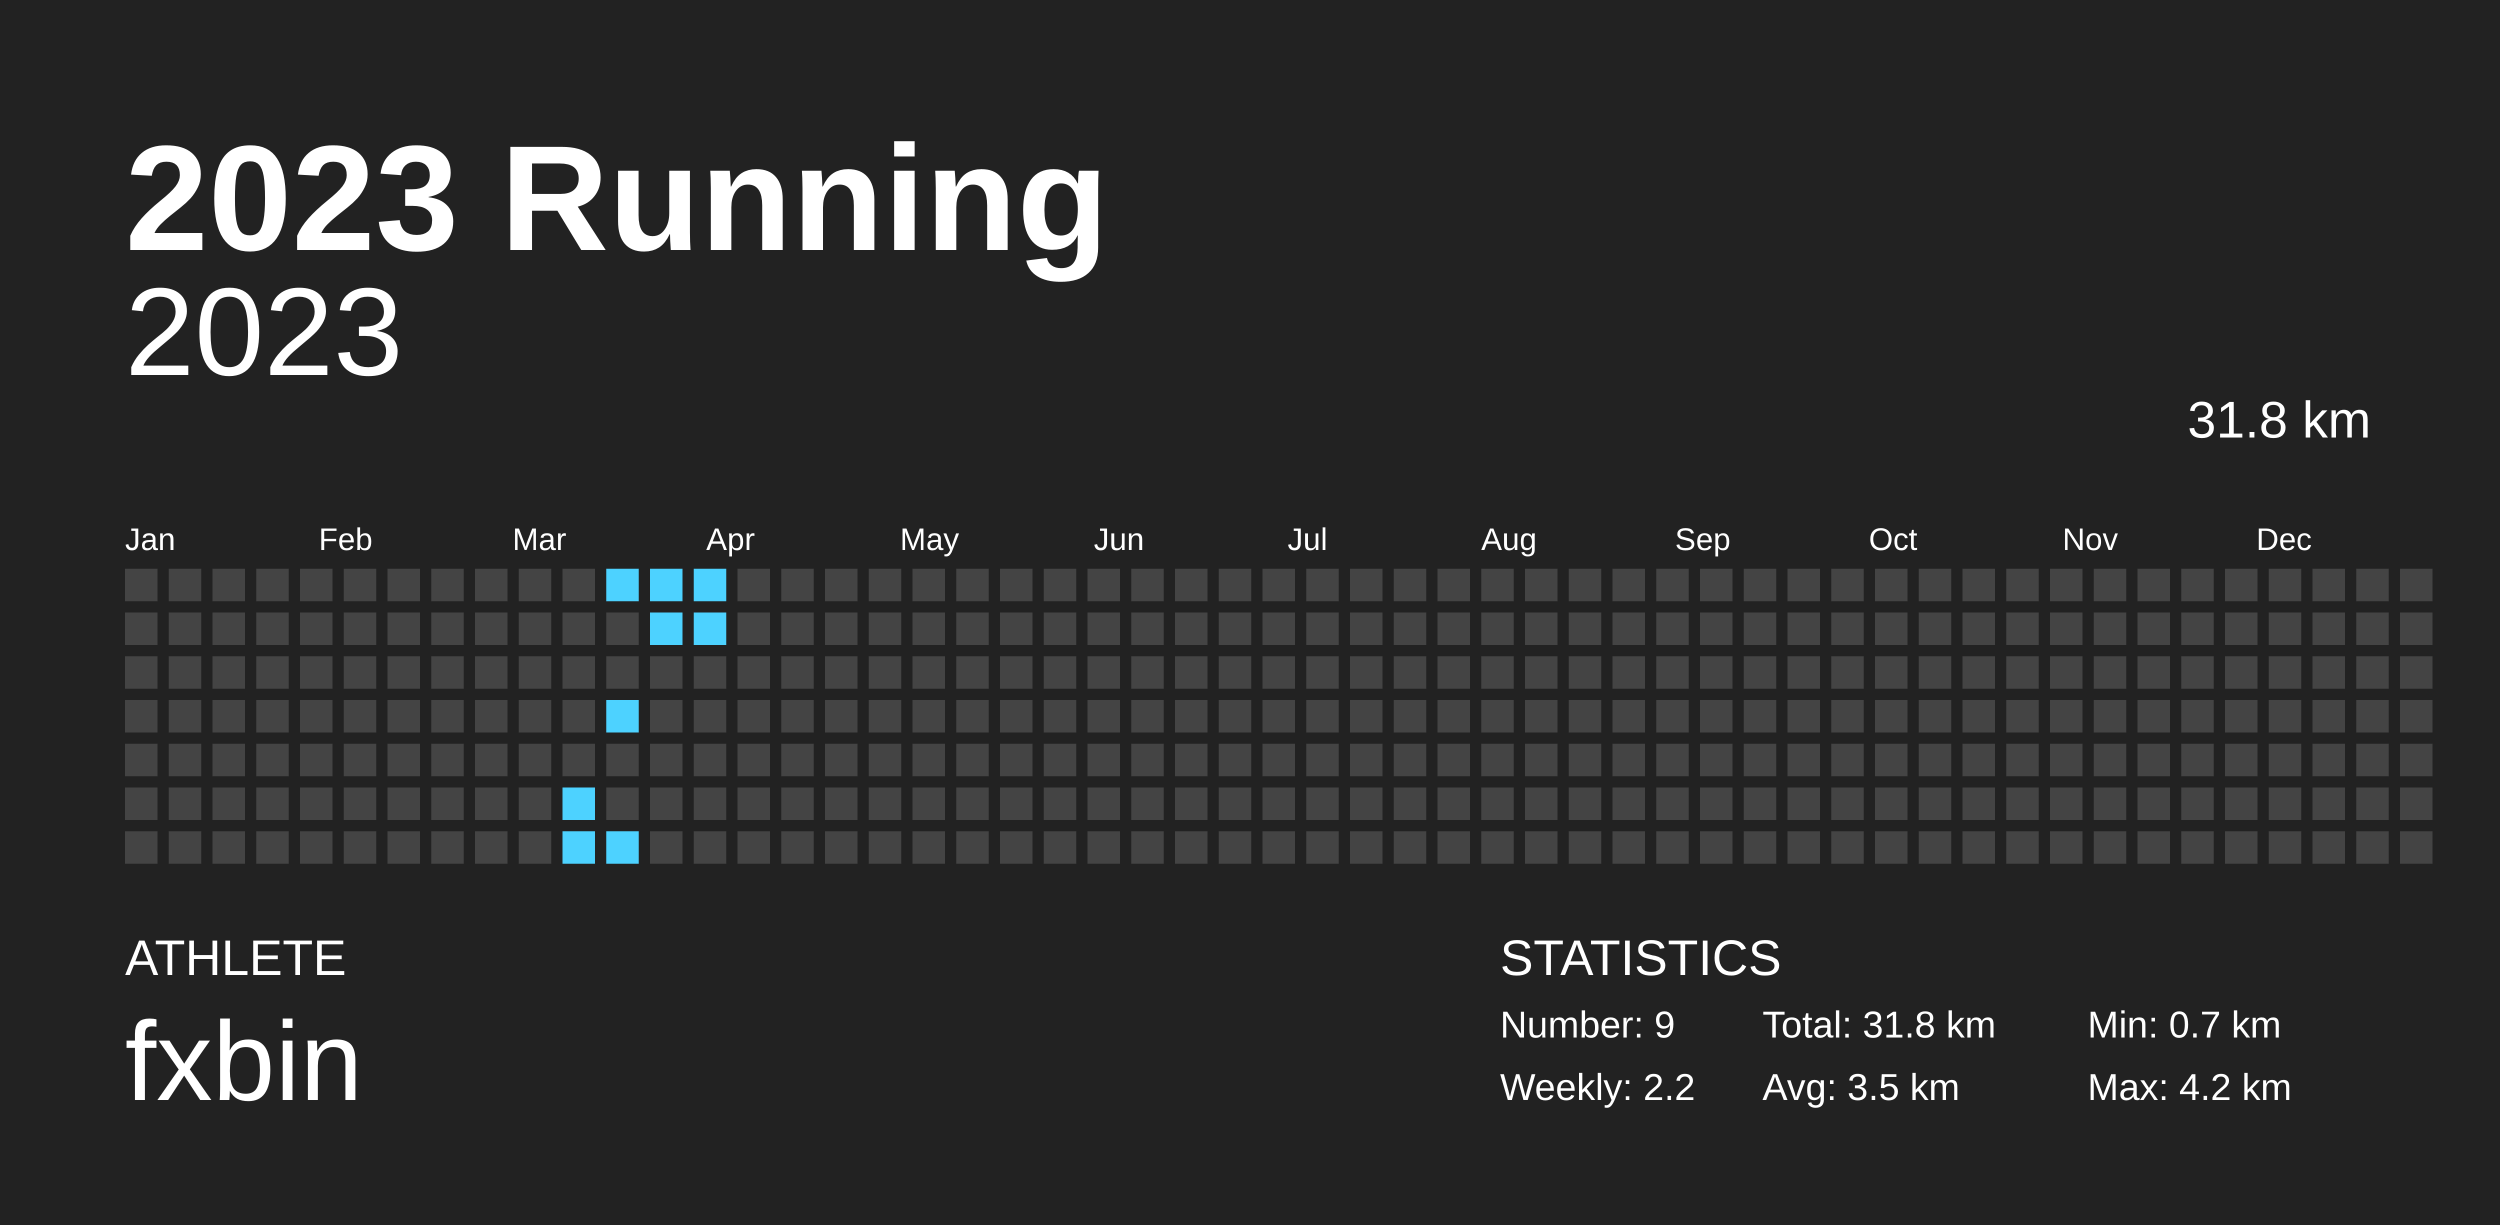
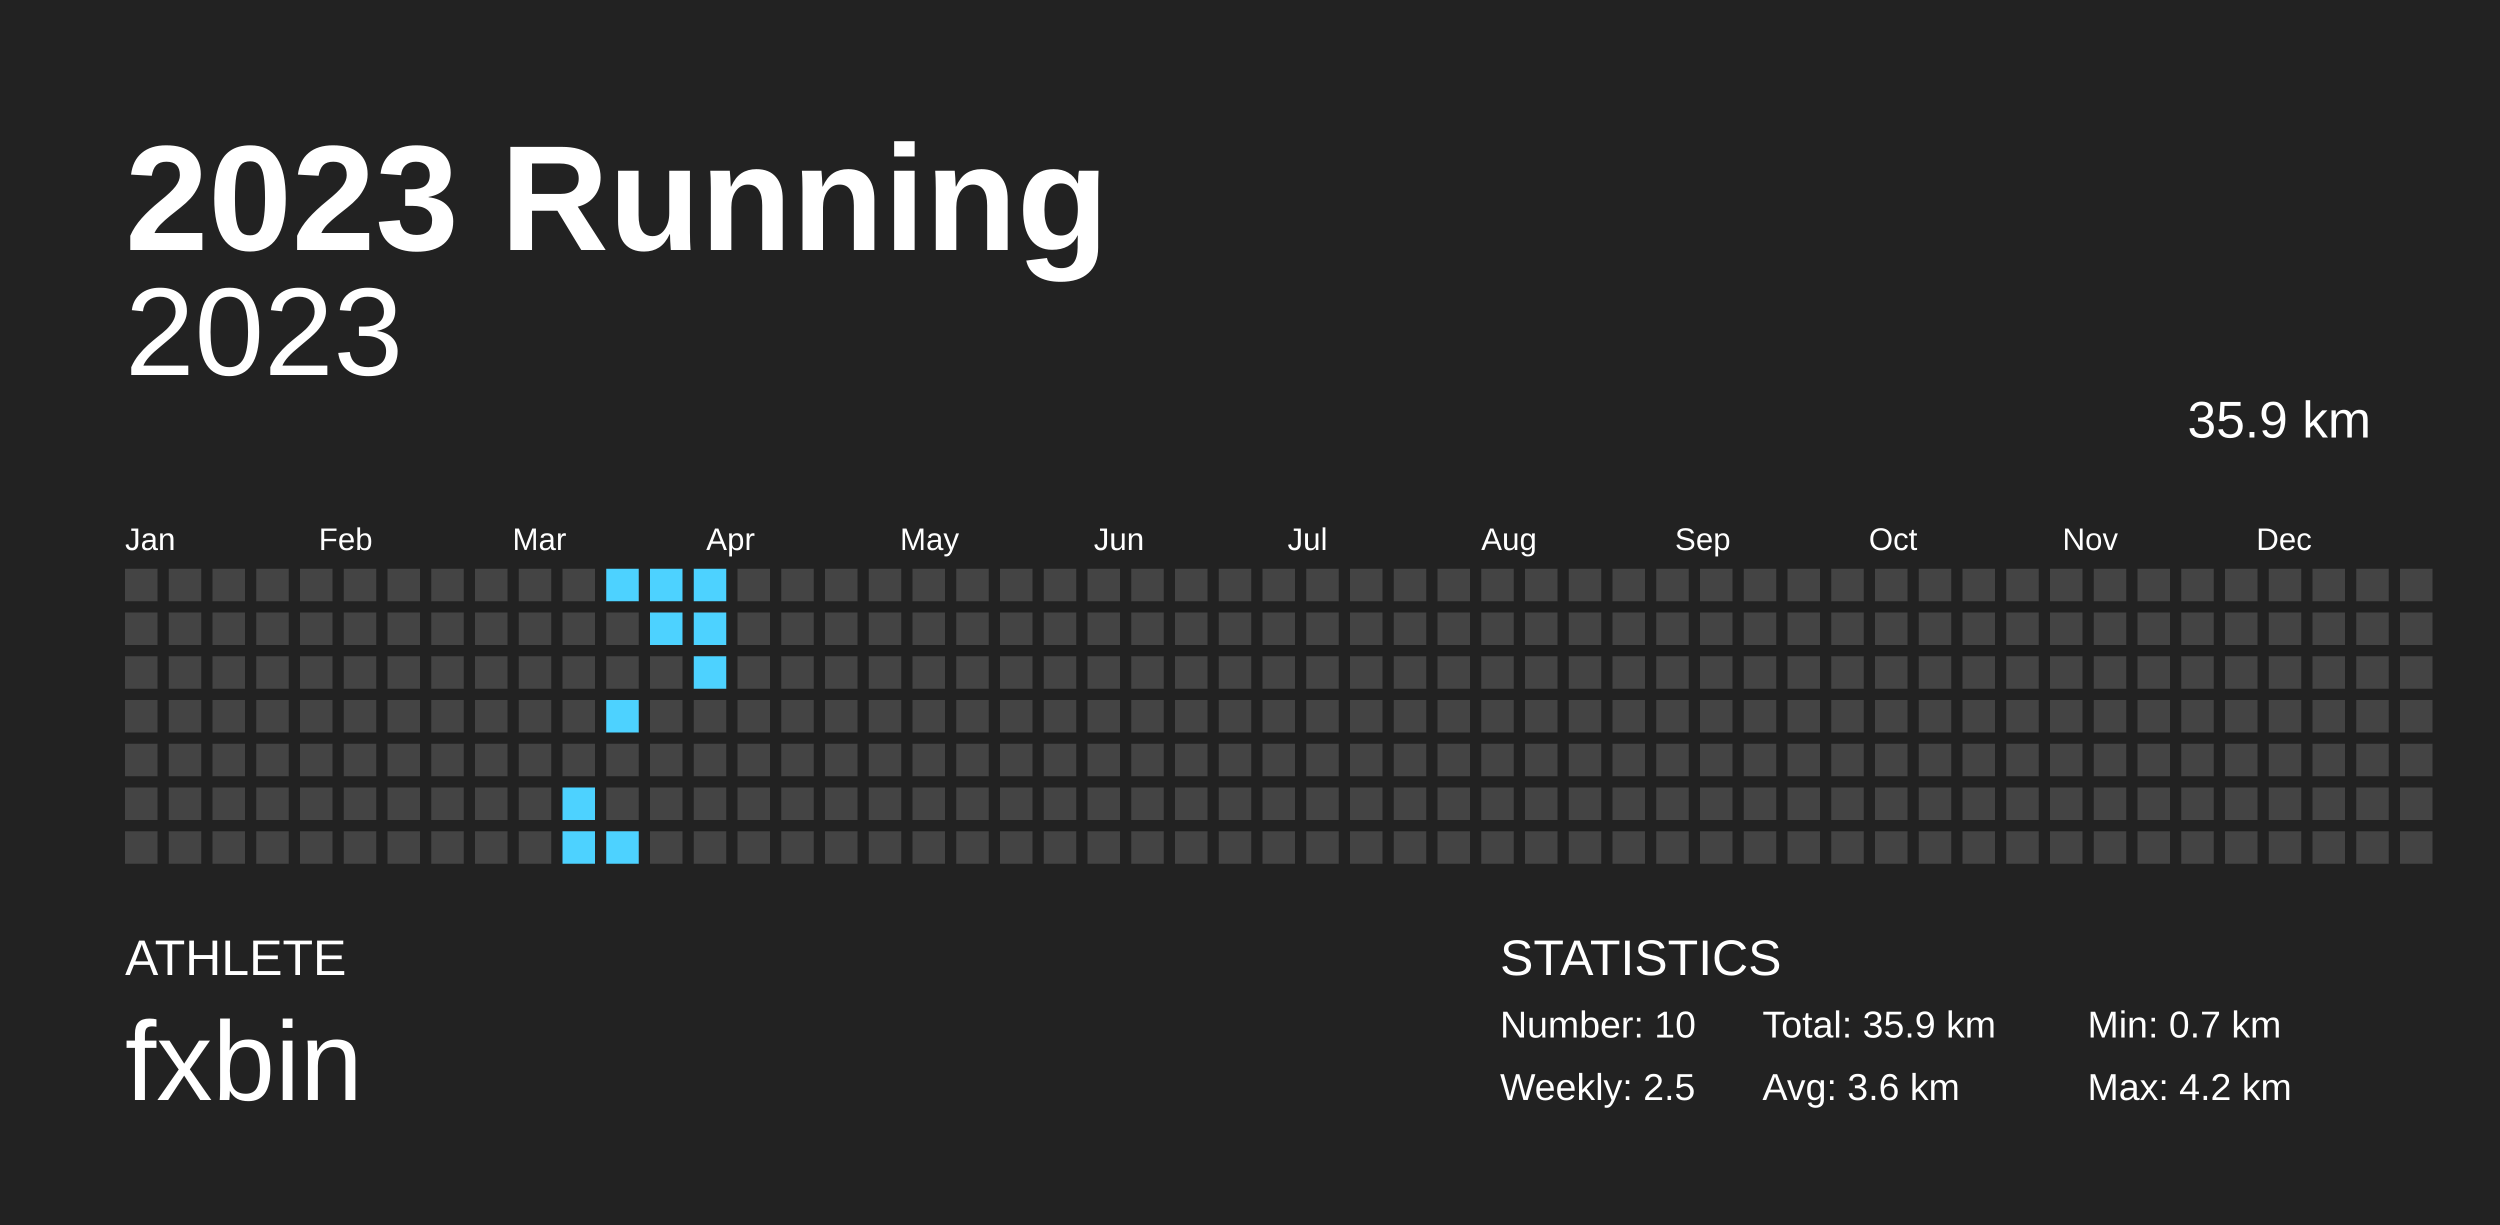
<svg xmlns="http://www.w3.org/2000/svg" baseProfile="full" height="98mm" version="1.1" viewBox="0,0,200,98" width="200mm">
  <defs />
  <rect fill="#222222" height="98" width="200" x="0" y="0" />
  <text fill="#FFFFFF" style="font-size:12px; font-family:Arial; font-weight:bold;" x="10" y="20">2023 Running</text>
  <text fill="#FFFFFF" style="font-size:4px; font-family:Arial" x="10" y="78">ATHLETE</text>
  <text fill="#FFFFFF" style="font-size:9px; font-family:Arial" x="10" y="88">fxbin</text>
  <text fill="#FFFFFF" style="font-size:4px; font-family:Arial" x="120" y="78">STATISTICS</text>
-   <text fill="#FFFFFF" style="font-size:3px; font-family:Arial" x="120" y="83">Number: 9</text>
-   <text fill="#FFFFFF" style="font-size:3px; font-family:Arial" x="120" y="88">Weekly: 2.2</text>
-   <text fill="#FFFFFF" style="font-size:3px; font-family:Arial" x="141" y="83">Total: 31.8 km</text>
-   <text fill="#FFFFFF" style="font-size:3px; font-family:Arial" x="141" y="88">Avg: 3.5 km</text>
+   <text fill="#FFFFFF" style="font-size:3px; font-family:Arial" x="120" y="83">Number: 10</text>
+   <text fill="#FFFFFF" style="font-size:3px; font-family:Arial" x="120" y="88">Weekly: 2.5</text>
+   <text fill="#FFFFFF" style="font-size:3px; font-family:Arial" x="141" y="83">Total: 35.9 km</text>
+   <text fill="#FFFFFF" style="font-size:3px; font-family:Arial" x="141" y="88">Avg: 3.6 km</text>
  <text fill="#FFFFFF" style="font-size:3px; font-family:Arial" x="167" y="83">Min: 0.7 km</text>
  <text fill="#FFFFFF" style="font-size:3px; font-family:Arial" x="167" y="88">Max: 4.2 km</text>
  <text alignment-baseline="hanging" fill="#FFFFFF" style="font-size:10.0px; font-family:Arial;" x="10" y="30">2023</text>
-   <text alignment-baseline="hanging" fill="#FFFFFF" style="font-size:4.125px; font-family:Arial;" x="175" y="35">31.8 km</text>
+   <text alignment-baseline="hanging" fill="#FFFFFF" style="font-size:4.125px; font-family:Arial;" x="175" y="35">35.9 km</text>
  <text fill="#FFFFFF" style="font-size:2.5px; font-family:Arial" x="10.0" y="44">Jan</text>
  <text fill="#FFFFFF" style="font-size:2.5px; font-family:Arial" x="25.5" y="44">Feb</text>
  <text fill="#FFFFFF" style="font-size:2.5px; font-family:Arial" x="41.0" y="44">Mar</text>
  <text fill="#FFFFFF" style="font-size:2.5px; font-family:Arial" x="56.5" y="44">Apr</text>
  <text fill="#FFFFFF" style="font-size:2.5px; font-family:Arial" x="72.0" y="44">May</text>
  <text fill="#FFFFFF" style="font-size:2.5px; font-family:Arial" x="87.5" y="44">Jun</text>
  <text fill="#FFFFFF" style="font-size:2.5px; font-family:Arial" x="103.0" y="44">Jul</text>
  <text fill="#FFFFFF" style="font-size:2.5px; font-family:Arial" x="118.5" y="44">Aug</text>
  <text fill="#FFFFFF" style="font-size:2.5px; font-family:Arial" x="134.0" y="44">Sep</text>
  <text fill="#FFFFFF" style="font-size:2.5px; font-family:Arial" x="149.5" y="44">Oct</text>
  <text fill="#FFFFFF" style="font-size:2.5px; font-family:Arial" x="165.0" y="44">Nov</text>
  <text fill="#FFFFFF" style="font-size:2.5px; font-family:Arial" x="180.5" y="44">Dec</text>
  <rect fill="#444444" height="2.6" width="2.6" x="10.0" y="45.5" />
  <rect fill="#444444" height="2.6" width="2.6" x="10.0" y="49.0" />
  <rect fill="#444444" height="2.6" width="2.6" x="10.0" y="52.5" />
  <rect fill="#444444" height="2.6" width="2.6" x="10.0" y="56.0" />
  <rect fill="#444444" height="2.6" width="2.6" x="10.0" y="59.5" />
  <rect fill="#444444" height="2.6" width="2.6" x="10.0" y="63.0" />
  <rect fill="#444444" height="2.6" width="2.6" x="10.0" y="66.5" />
  <rect fill="#444444" height="2.6" width="2.6" x="13.5" y="45.5" />
  <rect fill="#444444" height="2.6" width="2.6" x="13.5" y="49.0" />
  <rect fill="#444444" height="2.6" width="2.6" x="13.5" y="52.5" />
  <rect fill="#444444" height="2.6" width="2.6" x="13.5" y="56.0" />
  <rect fill="#444444" height="2.6" width="2.6" x="13.5" y="59.5" />
  <rect fill="#444444" height="2.6" width="2.6" x="13.5" y="63.0" />
  <rect fill="#444444" height="2.6" width="2.6" x="13.5" y="66.5" />
  <rect fill="#444444" height="2.6" width="2.6" x="17.0" y="45.5" />
  <rect fill="#444444" height="2.6" width="2.6" x="17.0" y="49.0" />
  <rect fill="#444444" height="2.6" width="2.6" x="17.0" y="52.5" />
  <rect fill="#444444" height="2.6" width="2.6" x="17.0" y="56.0" />
  <rect fill="#444444" height="2.6" width="2.6" x="17.0" y="59.5" />
  <rect fill="#444444" height="2.6" width="2.6" x="17.0" y="63.0" />
  <rect fill="#444444" height="2.6" width="2.6" x="17.0" y="66.5" />
  <rect fill="#444444" height="2.6" width="2.6" x="20.5" y="45.5" />
  <rect fill="#444444" height="2.6" width="2.6" x="20.5" y="49.0" />
  <rect fill="#444444" height="2.6" width="2.6" x="20.5" y="52.5" />
  <rect fill="#444444" height="2.6" width="2.6" x="20.5" y="56.0" />
  <rect fill="#444444" height="2.6" width="2.6" x="20.5" y="59.5" />
  <rect fill="#444444" height="2.6" width="2.6" x="20.5" y="63.0" />
  <rect fill="#444444" height="2.6" width="2.6" x="20.5" y="66.5" />
  <rect fill="#444444" height="2.6" width="2.6" x="24.0" y="45.5" />
  <rect fill="#444444" height="2.6" width="2.6" x="24.0" y="49.0" />
  <rect fill="#444444" height="2.6" width="2.6" x="24.0" y="52.5" />
  <rect fill="#444444" height="2.6" width="2.6" x="24.0" y="56.0" />
  <rect fill="#444444" height="2.6" width="2.6" x="24.0" y="59.5" />
  <rect fill="#444444" height="2.6" width="2.6" x="24.0" y="63.0" />
  <rect fill="#444444" height="2.6" width="2.6" x="24.0" y="66.5" />
  <rect fill="#444444" height="2.6" width="2.6" x="27.5" y="45.5" />
  <rect fill="#444444" height="2.6" width="2.6" x="27.5" y="49.0" />
  <rect fill="#444444" height="2.6" width="2.6" x="27.5" y="52.5" />
  <rect fill="#444444" height="2.6" width="2.6" x="27.5" y="56.0" />
  <rect fill="#444444" height="2.6" width="2.6" x="27.5" y="59.5" />
  <rect fill="#444444" height="2.6" width="2.6" x="27.5" y="63.0" />
  <rect fill="#444444" height="2.6" width="2.6" x="27.5" y="66.5" />
  <rect fill="#444444" height="2.6" width="2.6" x="31.0" y="45.5" />
  <rect fill="#444444" height="2.6" width="2.6" x="31.0" y="49.0" />
  <rect fill="#444444" height="2.6" width="2.6" x="31.0" y="52.5" />
  <rect fill="#444444" height="2.6" width="2.6" x="31.0" y="56.0" />
  <rect fill="#444444" height="2.6" width="2.6" x="31.0" y="59.5" />
  <rect fill="#444444" height="2.6" width="2.6" x="31.0" y="63.0" />
  <rect fill="#444444" height="2.6" width="2.6" x="31.0" y="66.5" />
  <rect fill="#444444" height="2.6" width="2.6" x="34.5" y="45.5" />
  <rect fill="#444444" height="2.6" width="2.6" x="34.5" y="49.0" />
  <rect fill="#444444" height="2.6" width="2.6" x="34.5" y="52.5" />
  <rect fill="#444444" height="2.6" width="2.6" x="34.5" y="56.0" />
  <rect fill="#444444" height="2.6" width="2.6" x="34.5" y="59.5" />
  <rect fill="#444444" height="2.6" width="2.6" x="34.5" y="63.0" />
  <rect fill="#444444" height="2.6" width="2.6" x="34.5" y="66.5" />
  <rect fill="#444444" height="2.6" width="2.6" x="38.0" y="45.5" />
  <rect fill="#444444" height="2.6" width="2.6" x="38.0" y="49.0" />
  <rect fill="#444444" height="2.6" width="2.6" x="38.0" y="52.5" />
  <rect fill="#444444" height="2.6" width="2.6" x="38.0" y="56.0" />
  <rect fill="#444444" height="2.6" width="2.6" x="38.0" y="59.5" />
  <rect fill="#444444" height="2.6" width="2.6" x="38.0" y="63.0" />
  <rect fill="#444444" height="2.6" width="2.6" x="38.0" y="66.5" />
  <rect fill="#444444" height="2.6" width="2.6" x="41.5" y="45.5" />
  <rect fill="#444444" height="2.6" width="2.6" x="41.5" y="49.0" />
  <rect fill="#444444" height="2.6" width="2.6" x="41.5" y="52.5" />
  <rect fill="#444444" height="2.6" width="2.6" x="41.5" y="56.0" />
  <rect fill="#444444" height="2.6" width="2.6" x="41.5" y="59.5" />
  <rect fill="#444444" height="2.6" width="2.6" x="41.5" y="63.0" />
  <rect fill="#444444" height="2.6" width="2.6" x="41.5" y="66.5" />
  <rect fill="#444444" height="2.6" width="2.6" x="45.0" y="45.5" />
  <rect fill="#444444" height="2.6" width="2.6" x="45.0" y="49.0" />
  <rect fill="#444444" height="2.6" width="2.6" x="45.0" y="52.5" />
  <rect fill="#444444" height="2.6" width="2.6" x="45.0" y="56.0" />
  <rect fill="#444444" height="2.6" width="2.6" x="45.0" y="59.5" />
  <rect fill="#4dd2ff" height="2.6" width="2.6" x="45.0" y="63.0" />
  <rect fill="#4dd2ff" height="2.6" width="2.6" x="45.0" y="66.5" />
  <rect fill="#4dd2ff" height="2.6" width="2.6" x="48.5" y="45.5" />
  <rect fill="#444444" height="2.6" width="2.6" x="48.5" y="49.0" />
  <rect fill="#444444" height="2.6" width="2.6" x="48.5" y="52.5" />
  <rect fill="#4dd2ff" height="2.6" width="2.6" x="48.5" y="56.0" />
  <rect fill="#444444" height="2.6" width="2.6" x="48.5" y="59.5" />
  <rect fill="#444444" height="2.6" width="2.6" x="48.5" y="63.0" />
  <rect fill="#4dd2ff" height="2.6" width="2.6" x="48.5" y="66.5" />
  <rect fill="#4dd2ff" height="2.6" width="2.6" x="52.0" y="45.5" />
  <rect fill="#4dd2ff" height="2.6" width="2.6" x="52.0" y="49.0" />
  <rect fill="#444444" height="2.6" width="2.6" x="52.0" y="52.5" />
  <rect fill="#444444" height="2.6" width="2.6" x="52.0" y="56.0" />
  <rect fill="#444444" height="2.6" width="2.6" x="52.0" y="59.5" />
  <rect fill="#444444" height="2.6" width="2.6" x="52.0" y="63.0" />
  <rect fill="#444444" height="2.6" width="2.6" x="52.0" y="66.5" />
  <rect fill="#4dd2ff" height="2.6" width="2.6" x="55.5" y="45.5" />
  <rect fill="#4dd2ff" height="2.6" width="2.6" x="55.5" y="49.0" />
-   <rect fill="#444444" height="2.6" width="2.6" x="55.5" y="52.5" />
+   <rect fill="#4dd2ff" height="2.6" width="2.6" x="55.5" y="52.5" />
  <rect fill="#444444" height="2.6" width="2.6" x="55.5" y="56.0" />
  <rect fill="#444444" height="2.6" width="2.6" x="55.5" y="59.5" />
  <rect fill="#444444" height="2.6" width="2.6" x="55.5" y="63.0" />
  <rect fill="#444444" height="2.6" width="2.6" x="55.5" y="66.5" />
  <rect fill="#444444" height="2.6" width="2.6" x="59.0" y="45.5" />
  <rect fill="#444444" height="2.6" width="2.6" x="59.0" y="49.0" />
  <rect fill="#444444" height="2.6" width="2.6" x="59.0" y="52.5" />
  <rect fill="#444444" height="2.6" width="2.6" x="59.0" y="56.0" />
  <rect fill="#444444" height="2.6" width="2.6" x="59.0" y="59.5" />
  <rect fill="#444444" height="2.6" width="2.6" x="59.0" y="63.0" />
  <rect fill="#444444" height="2.6" width="2.6" x="59.0" y="66.5" />
  <rect fill="#444444" height="2.6" width="2.6" x="62.5" y="45.5" />
  <rect fill="#444444" height="2.6" width="2.6" x="62.5" y="49.0" />
  <rect fill="#444444" height="2.6" width="2.6" x="62.5" y="52.5" />
  <rect fill="#444444" height="2.6" width="2.6" x="62.5" y="56.0" />
  <rect fill="#444444" height="2.6" width="2.6" x="62.5" y="59.5" />
  <rect fill="#444444" height="2.6" width="2.6" x="62.5" y="63.0" />
  <rect fill="#444444" height="2.6" width="2.6" x="62.5" y="66.5" />
  <rect fill="#444444" height="2.6" width="2.6" x="66.0" y="45.5" />
  <rect fill="#444444" height="2.6" width="2.6" x="66.0" y="49.0" />
  <rect fill="#444444" height="2.6" width="2.6" x="66.0" y="52.5" />
  <rect fill="#444444" height="2.6" width="2.6" x="66.0" y="56.0" />
  <rect fill="#444444" height="2.6" width="2.6" x="66.0" y="59.5" />
  <rect fill="#444444" height="2.6" width="2.6" x="66.0" y="63.0" />
  <rect fill="#444444" height="2.6" width="2.6" x="66.0" y="66.5" />
  <rect fill="#444444" height="2.6" width="2.6" x="69.5" y="45.5" />
  <rect fill="#444444" height="2.6" width="2.6" x="69.5" y="49.0" />
  <rect fill="#444444" height="2.6" width="2.6" x="69.5" y="52.5" />
  <rect fill="#444444" height="2.6" width="2.6" x="69.5" y="56.0" />
  <rect fill="#444444" height="2.6" width="2.6" x="69.5" y="59.5" />
  <rect fill="#444444" height="2.6" width="2.6" x="69.5" y="63.0" />
  <rect fill="#444444" height="2.6" width="2.6" x="69.5" y="66.5" />
  <rect fill="#444444" height="2.6" width="2.6" x="73.0" y="45.5" />
  <rect fill="#444444" height="2.6" width="2.6" x="73.0" y="49.0" />
  <rect fill="#444444" height="2.6" width="2.6" x="73.0" y="52.5" />
  <rect fill="#444444" height="2.6" width="2.6" x="73.0" y="56.0" />
  <rect fill="#444444" height="2.6" width="2.6" x="73.0" y="59.5" />
  <rect fill="#444444" height="2.6" width="2.6" x="73.0" y="63.0" />
  <rect fill="#444444" height="2.6" width="2.6" x="73.0" y="66.5" />
  <rect fill="#444444" height="2.6" width="2.6" x="76.5" y="45.5" />
  <rect fill="#444444" height="2.6" width="2.6" x="76.5" y="49.0" />
  <rect fill="#444444" height="2.6" width="2.6" x="76.5" y="52.5" />
  <rect fill="#444444" height="2.6" width="2.6" x="76.5" y="56.0" />
  <rect fill="#444444" height="2.6" width="2.6" x="76.5" y="59.5" />
  <rect fill="#444444" height="2.6" width="2.6" x="76.5" y="63.0" />
  <rect fill="#444444" height="2.6" width="2.6" x="76.5" y="66.5" />
  <rect fill="#444444" height="2.6" width="2.6" x="80.0" y="45.5" />
  <rect fill="#444444" height="2.6" width="2.6" x="80.0" y="49.0" />
  <rect fill="#444444" height="2.6" width="2.6" x="80.0" y="52.5" />
  <rect fill="#444444" height="2.6" width="2.6" x="80.0" y="56.0" />
  <rect fill="#444444" height="2.6" width="2.6" x="80.0" y="59.5" />
  <rect fill="#444444" height="2.6" width="2.6" x="80.0" y="63.0" />
  <rect fill="#444444" height="2.6" width="2.6" x="80.0" y="66.5" />
  <rect fill="#444444" height="2.6" width="2.6" x="83.5" y="45.5" />
  <rect fill="#444444" height="2.6" width="2.6" x="83.5" y="49.0" />
  <rect fill="#444444" height="2.6" width="2.6" x="83.5" y="52.5" />
  <rect fill="#444444" height="2.6" width="2.6" x="83.5" y="56.0" />
  <rect fill="#444444" height="2.6" width="2.6" x="83.5" y="59.5" />
  <rect fill="#444444" height="2.6" width="2.6" x="83.5" y="63.0" />
  <rect fill="#444444" height="2.6" width="2.6" x="83.5" y="66.5" />
  <rect fill="#444444" height="2.6" width="2.6" x="87.0" y="45.5" />
  <rect fill="#444444" height="2.6" width="2.6" x="87.0" y="49.0" />
  <rect fill="#444444" height="2.6" width="2.6" x="87.0" y="52.5" />
  <rect fill="#444444" height="2.6" width="2.6" x="87.0" y="56.0" />
  <rect fill="#444444" height="2.6" width="2.6" x="87.0" y="59.5" />
  <rect fill="#444444" height="2.6" width="2.6" x="87.0" y="63.0" />
  <rect fill="#444444" height="2.6" width="2.6" x="87.0" y="66.5" />
  <rect fill="#444444" height="2.6" width="2.6" x="90.5" y="45.5" />
  <rect fill="#444444" height="2.6" width="2.6" x="90.5" y="49.0" />
  <rect fill="#444444" height="2.6" width="2.6" x="90.5" y="52.5" />
  <rect fill="#444444" height="2.6" width="2.6" x="90.5" y="56.0" />
  <rect fill="#444444" height="2.6" width="2.6" x="90.5" y="59.5" />
  <rect fill="#444444" height="2.6" width="2.6" x="90.5" y="63.0" />
  <rect fill="#444444" height="2.6" width="2.6" x="90.5" y="66.5" />
  <rect fill="#444444" height="2.6" width="2.6" x="94.0" y="45.5" />
  <rect fill="#444444" height="2.6" width="2.6" x="94.0" y="49.0" />
  <rect fill="#444444" height="2.6" width="2.6" x="94.0" y="52.5" />
  <rect fill="#444444" height="2.6" width="2.6" x="94.0" y="56.0" />
  <rect fill="#444444" height="2.6" width="2.6" x="94.0" y="59.5" />
  <rect fill="#444444" height="2.6" width="2.6" x="94.0" y="63.0" />
  <rect fill="#444444" height="2.6" width="2.6" x="94.0" y="66.5" />
  <rect fill="#444444" height="2.6" width="2.6" x="97.5" y="45.5" />
  <rect fill="#444444" height="2.6" width="2.6" x="97.5" y="49.0" />
  <rect fill="#444444" height="2.6" width="2.6" x="97.5" y="52.5" />
  <rect fill="#444444" height="2.6" width="2.6" x="97.5" y="56.0" />
  <rect fill="#444444" height="2.6" width="2.6" x="97.5" y="59.5" />
  <rect fill="#444444" height="2.6" width="2.6" x="97.5" y="63.0" />
  <rect fill="#444444" height="2.6" width="2.6" x="97.5" y="66.5" />
  <rect fill="#444444" height="2.6" width="2.6" x="101.0" y="45.5" />
  <rect fill="#444444" height="2.6" width="2.6" x="101.0" y="49.0" />
  <rect fill="#444444" height="2.6" width="2.6" x="101.0" y="52.5" />
  <rect fill="#444444" height="2.6" width="2.6" x="101.0" y="56.0" />
  <rect fill="#444444" height="2.6" width="2.6" x="101.0" y="59.5" />
  <rect fill="#444444" height="2.6" width="2.6" x="101.0" y="63.0" />
  <rect fill="#444444" height="2.6" width="2.6" x="101.0" y="66.5" />
  <rect fill="#444444" height="2.6" width="2.6" x="104.5" y="45.5" />
  <rect fill="#444444" height="2.6" width="2.6" x="104.5" y="49.0" />
  <rect fill="#444444" height="2.6" width="2.6" x="104.5" y="52.5" />
  <rect fill="#444444" height="2.6" width="2.6" x="104.5" y="56.0" />
  <rect fill="#444444" height="2.6" width="2.6" x="104.5" y="59.5" />
  <rect fill="#444444" height="2.6" width="2.6" x="104.5" y="63.0" />
  <rect fill="#444444" height="2.6" width="2.6" x="104.5" y="66.5" />
  <rect fill="#444444" height="2.6" width="2.6" x="108.0" y="45.5" />
  <rect fill="#444444" height="2.6" width="2.6" x="108.0" y="49.0" />
  <rect fill="#444444" height="2.6" width="2.6" x="108.0" y="52.5" />
  <rect fill="#444444" height="2.6" width="2.6" x="108.0" y="56.0" />
  <rect fill="#444444" height="2.6" width="2.6" x="108.0" y="59.5" />
  <rect fill="#444444" height="2.6" width="2.6" x="108.0" y="63.0" />
  <rect fill="#444444" height="2.6" width="2.6" x="108.0" y="66.5" />
  <rect fill="#444444" height="2.6" width="2.6" x="111.5" y="45.5" />
  <rect fill="#444444" height="2.6" width="2.6" x="111.5" y="49.0" />
  <rect fill="#444444" height="2.6" width="2.6" x="111.5" y="52.5" />
  <rect fill="#444444" height="2.6" width="2.6" x="111.5" y="56.0" />
  <rect fill="#444444" height="2.6" width="2.6" x="111.5" y="59.5" />
  <rect fill="#444444" height="2.6" width="2.6" x="111.5" y="63.0" />
  <rect fill="#444444" height="2.6" width="2.6" x="111.5" y="66.5" />
  <rect fill="#444444" height="2.6" width="2.6" x="115.0" y="45.5" />
  <rect fill="#444444" height="2.6" width="2.6" x="115.0" y="49.0" />
  <rect fill="#444444" height="2.6" width="2.6" x="115.0" y="52.5" />
  <rect fill="#444444" height="2.6" width="2.6" x="115.0" y="56.0" />
  <rect fill="#444444" height="2.6" width="2.6" x="115.0" y="59.5" />
  <rect fill="#444444" height="2.6" width="2.6" x="115.0" y="63.0" />
  <rect fill="#444444" height="2.6" width="2.6" x="115.0" y="66.5" />
  <rect fill="#444444" height="2.6" width="2.6" x="118.5" y="45.5" />
  <rect fill="#444444" height="2.6" width="2.6" x="118.5" y="49.0" />
  <rect fill="#444444" height="2.6" width="2.6" x="118.5" y="52.5" />
  <rect fill="#444444" height="2.6" width="2.6" x="118.5" y="56.0" />
  <rect fill="#444444" height="2.6" width="2.6" x="118.5" y="59.5" />
  <rect fill="#444444" height="2.6" width="2.6" x="118.5" y="63.0" />
  <rect fill="#444444" height="2.6" width="2.6" x="118.5" y="66.5" />
  <rect fill="#444444" height="2.6" width="2.6" x="122.0" y="45.5" />
  <rect fill="#444444" height="2.6" width="2.6" x="122.0" y="49.0" />
  <rect fill="#444444" height="2.6" width="2.6" x="122.0" y="52.5" />
  <rect fill="#444444" height="2.6" width="2.6" x="122.0" y="56.0" />
  <rect fill="#444444" height="2.6" width="2.6" x="122.0" y="59.5" />
  <rect fill="#444444" height="2.6" width="2.6" x="122.0" y="63.0" />
  <rect fill="#444444" height="2.6" width="2.6" x="122.0" y="66.5" />
  <rect fill="#444444" height="2.6" width="2.6" x="125.5" y="45.5" />
  <rect fill="#444444" height="2.6" width="2.6" x="125.5" y="49.0" />
  <rect fill="#444444" height="2.6" width="2.6" x="125.5" y="52.5" />
  <rect fill="#444444" height="2.6" width="2.6" x="125.5" y="56.0" />
  <rect fill="#444444" height="2.6" width="2.6" x="125.5" y="59.5" />
  <rect fill="#444444" height="2.6" width="2.6" x="125.5" y="63.0" />
  <rect fill="#444444" height="2.6" width="2.6" x="125.5" y="66.5" />
  <rect fill="#444444" height="2.6" width="2.6" x="129.0" y="45.5" />
  <rect fill="#444444" height="2.6" width="2.6" x="129.0" y="49.0" />
  <rect fill="#444444" height="2.6" width="2.6" x="129.0" y="52.5" />
  <rect fill="#444444" height="2.6" width="2.6" x="129.0" y="56.0" />
  <rect fill="#444444" height="2.6" width="2.6" x="129.0" y="59.5" />
  <rect fill="#444444" height="2.6" width="2.6" x="129.0" y="63.0" />
  <rect fill="#444444" height="2.6" width="2.6" x="129.0" y="66.5" />
  <rect fill="#444444" height="2.6" width="2.6" x="132.5" y="45.5" />
  <rect fill="#444444" height="2.6" width="2.6" x="132.5" y="49.0" />
  <rect fill="#444444" height="2.6" width="2.6" x="132.5" y="52.5" />
  <rect fill="#444444" height="2.6" width="2.6" x="132.5" y="56.0" />
  <rect fill="#444444" height="2.6" width="2.6" x="132.5" y="59.5" />
  <rect fill="#444444" height="2.6" width="2.6" x="132.5" y="63.0" />
  <rect fill="#444444" height="2.6" width="2.6" x="132.5" y="66.5" />
  <rect fill="#444444" height="2.6" width="2.6" x="136.0" y="45.5" />
  <rect fill="#444444" height="2.6" width="2.6" x="136.0" y="49.0" />
  <rect fill="#444444" height="2.6" width="2.6" x="136.0" y="52.5" />
  <rect fill="#444444" height="2.6" width="2.6" x="136.0" y="56.0" />
  <rect fill="#444444" height="2.6" width="2.6" x="136.0" y="59.5" />
  <rect fill="#444444" height="2.6" width="2.6" x="136.0" y="63.0" />
  <rect fill="#444444" height="2.6" width="2.6" x="136.0" y="66.5" />
  <rect fill="#444444" height="2.6" width="2.6" x="139.5" y="45.5" />
  <rect fill="#444444" height="2.6" width="2.6" x="139.5" y="49.0" />
  <rect fill="#444444" height="2.6" width="2.6" x="139.5" y="52.5" />
  <rect fill="#444444" height="2.6" width="2.6" x="139.5" y="56.0" />
  <rect fill="#444444" height="2.6" width="2.6" x="139.5" y="59.5" />
  <rect fill="#444444" height="2.6" width="2.6" x="139.5" y="63.0" />
  <rect fill="#444444" height="2.6" width="2.6" x="139.5" y="66.5" />
  <rect fill="#444444" height="2.6" width="2.6" x="143.0" y="45.5" />
  <rect fill="#444444" height="2.6" width="2.6" x="143.0" y="49.0" />
  <rect fill="#444444" height="2.6" width="2.6" x="143.0" y="52.5" />
  <rect fill="#444444" height="2.6" width="2.6" x="143.0" y="56.0" />
  <rect fill="#444444" height="2.6" width="2.6" x="143.0" y="59.5" />
  <rect fill="#444444" height="2.6" width="2.6" x="143.0" y="63.0" />
  <rect fill="#444444" height="2.6" width="2.6" x="143.0" y="66.5" />
  <rect fill="#444444" height="2.6" width="2.6" x="146.5" y="45.5" />
  <rect fill="#444444" height="2.6" width="2.6" x="146.5" y="49.0" />
  <rect fill="#444444" height="2.6" width="2.6" x="146.5" y="52.5" />
  <rect fill="#444444" height="2.6" width="2.6" x="146.5" y="56.0" />
  <rect fill="#444444" height="2.6" width="2.6" x="146.5" y="59.5" />
  <rect fill="#444444" height="2.6" width="2.6" x="146.5" y="63.0" />
  <rect fill="#444444" height="2.6" width="2.6" x="146.5" y="66.5" />
  <rect fill="#444444" height="2.6" width="2.6" x="150.0" y="45.5" />
  <rect fill="#444444" height="2.6" width="2.6" x="150.0" y="49.0" />
  <rect fill="#444444" height="2.6" width="2.6" x="150.0" y="52.5" />
  <rect fill="#444444" height="2.6" width="2.6" x="150.0" y="56.0" />
  <rect fill="#444444" height="2.6" width="2.6" x="150.0" y="59.5" />
  <rect fill="#444444" height="2.6" width="2.6" x="150.0" y="63.0" />
  <rect fill="#444444" height="2.6" width="2.6" x="150.0" y="66.5" />
  <rect fill="#444444" height="2.6" width="2.6" x="153.5" y="45.5" />
  <rect fill="#444444" height="2.6" width="2.6" x="153.5" y="49.0" />
  <rect fill="#444444" height="2.6" width="2.6" x="153.5" y="52.5" />
  <rect fill="#444444" height="2.6" width="2.6" x="153.5" y="56.0" />
  <rect fill="#444444" height="2.6" width="2.6" x="153.5" y="59.5" />
  <rect fill="#444444" height="2.6" width="2.6" x="153.5" y="63.0" />
  <rect fill="#444444" height="2.6" width="2.6" x="153.5" y="66.5" />
  <rect fill="#444444" height="2.6" width="2.6" x="157.0" y="45.5" />
  <rect fill="#444444" height="2.6" width="2.6" x="157.0" y="49.0" />
  <rect fill="#444444" height="2.6" width="2.6" x="157.0" y="52.5" />
  <rect fill="#444444" height="2.6" width="2.6" x="157.0" y="56.0" />
  <rect fill="#444444" height="2.6" width="2.6" x="157.0" y="59.5" />
  <rect fill="#444444" height="2.6" width="2.6" x="157.0" y="63.0" />
  <rect fill="#444444" height="2.6" width="2.6" x="157.0" y="66.5" />
  <rect fill="#444444" height="2.6" width="2.6" x="160.5" y="45.5" />
  <rect fill="#444444" height="2.6" width="2.6" x="160.5" y="49.0" />
  <rect fill="#444444" height="2.6" width="2.6" x="160.5" y="52.5" />
  <rect fill="#444444" height="2.6" width="2.6" x="160.5" y="56.0" />
  <rect fill="#444444" height="2.6" width="2.6" x="160.5" y="59.5" />
  <rect fill="#444444" height="2.6" width="2.6" x="160.5" y="63.0" />
  <rect fill="#444444" height="2.6" width="2.6" x="160.5" y="66.5" />
  <rect fill="#444444" height="2.6" width="2.6" x="164.0" y="45.5" />
  <rect fill="#444444" height="2.6" width="2.6" x="164.0" y="49.0" />
  <rect fill="#444444" height="2.6" width="2.6" x="164.0" y="52.5" />
  <rect fill="#444444" height="2.6" width="2.6" x="164.0" y="56.0" />
  <rect fill="#444444" height="2.6" width="2.6" x="164.0" y="59.5" />
  <rect fill="#444444" height="2.6" width="2.6" x="164.0" y="63.0" />
  <rect fill="#444444" height="2.6" width="2.6" x="164.0" y="66.5" />
  <rect fill="#444444" height="2.6" width="2.6" x="167.5" y="45.5" />
  <rect fill="#444444" height="2.6" width="2.6" x="167.5" y="49.0" />
  <rect fill="#444444" height="2.6" width="2.6" x="167.5" y="52.5" />
  <rect fill="#444444" height="2.6" width="2.6" x="167.5" y="56.0" />
  <rect fill="#444444" height="2.6" width="2.6" x="167.5" y="59.5" />
  <rect fill="#444444" height="2.6" width="2.6" x="167.5" y="63.0" />
  <rect fill="#444444" height="2.6" width="2.6" x="167.5" y="66.5" />
  <rect fill="#444444" height="2.6" width="2.6" x="171.0" y="45.5" />
  <rect fill="#444444" height="2.6" width="2.6" x="171.0" y="49.0" />
  <rect fill="#444444" height="2.6" width="2.6" x="171.0" y="52.5" />
  <rect fill="#444444" height="2.6" width="2.6" x="171.0" y="56.0" />
  <rect fill="#444444" height="2.6" width="2.6" x="171.0" y="59.5" />
  <rect fill="#444444" height="2.6" width="2.6" x="171.0" y="63.0" />
  <rect fill="#444444" height="2.6" width="2.6" x="171.0" y="66.5" />
  <rect fill="#444444" height="2.6" width="2.6" x="174.5" y="45.5" />
  <rect fill="#444444" height="2.6" width="2.6" x="174.5" y="49.0" />
  <rect fill="#444444" height="2.6" width="2.6" x="174.5" y="52.5" />
  <rect fill="#444444" height="2.6" width="2.6" x="174.5" y="56.0" />
  <rect fill="#444444" height="2.6" width="2.6" x="174.5" y="59.5" />
  <rect fill="#444444" height="2.6" width="2.6" x="174.5" y="63.0" />
  <rect fill="#444444" height="2.6" width="2.6" x="174.5" y="66.5" />
  <rect fill="#444444" height="2.6" width="2.6" x="178.0" y="45.5" />
  <rect fill="#444444" height="2.6" width="2.6" x="178.0" y="49.0" />
  <rect fill="#444444" height="2.6" width="2.6" x="178.0" y="52.5" />
  <rect fill="#444444" height="2.6" width="2.6" x="178.0" y="56.0" />
  <rect fill="#444444" height="2.6" width="2.6" x="178.0" y="59.5" />
  <rect fill="#444444" height="2.6" width="2.6" x="178.0" y="63.0" />
  <rect fill="#444444" height="2.6" width="2.6" x="178.0" y="66.5" />
  <rect fill="#444444" height="2.6" width="2.6" x="181.5" y="45.5" />
  <rect fill="#444444" height="2.6" width="2.6" x="181.5" y="49.0" />
  <rect fill="#444444" height="2.6" width="2.6" x="181.5" y="52.5" />
  <rect fill="#444444" height="2.6" width="2.6" x="181.5" y="56.0" />
  <rect fill="#444444" height="2.6" width="2.6" x="181.5" y="59.5" />
  <rect fill="#444444" height="2.6" width="2.6" x="181.5" y="63.0" />
  <rect fill="#444444" height="2.6" width="2.6" x="181.5" y="66.5" />
  <rect fill="#444444" height="2.6" width="2.6" x="185.0" y="45.5" />
  <rect fill="#444444" height="2.6" width="2.6" x="185.0" y="49.0" />
  <rect fill="#444444" height="2.6" width="2.6" x="185.0" y="52.5" />
  <rect fill="#444444" height="2.6" width="2.6" x="185.0" y="56.0" />
  <rect fill="#444444" height="2.6" width="2.6" x="185.0" y="59.5" />
  <rect fill="#444444" height="2.6" width="2.6" x="185.0" y="63.0" />
  <rect fill="#444444" height="2.6" width="2.6" x="185.0" y="66.5" />
  <rect fill="#444444" height="2.6" width="2.6" x="188.5" y="45.5" />
  <rect fill="#444444" height="2.6" width="2.6" x="188.5" y="49.0" />
  <rect fill="#444444" height="2.6" width="2.6" x="188.5" y="52.5" />
  <rect fill="#444444" height="2.6" width="2.6" x="188.5" y="56.0" />
  <rect fill="#444444" height="2.6" width="2.6" x="188.5" y="59.5" />
  <rect fill="#444444" height="2.6" width="2.6" x="188.5" y="63.0" />
  <rect fill="#444444" height="2.6" width="2.6" x="188.5" y="66.5" />
  <rect fill="#444444" height="2.6" width="2.6" x="192.0" y="45.5" />
  <rect fill="#444444" height="2.6" width="2.6" x="192.0" y="49.0" />
  <rect fill="#444444" height="2.6" width="2.6" x="192.0" y="52.5" />
  <rect fill="#444444" height="2.6" width="2.6" x="192.0" y="56.0" />
  <rect fill="#444444" height="2.6" width="2.6" x="192.0" y="59.5" />
  <rect fill="#444444" height="2.6" width="2.6" x="192.0" y="63.0" />
  <rect fill="#444444" height="2.6" width="2.6" x="192.0" y="66.5" />
</svg>
